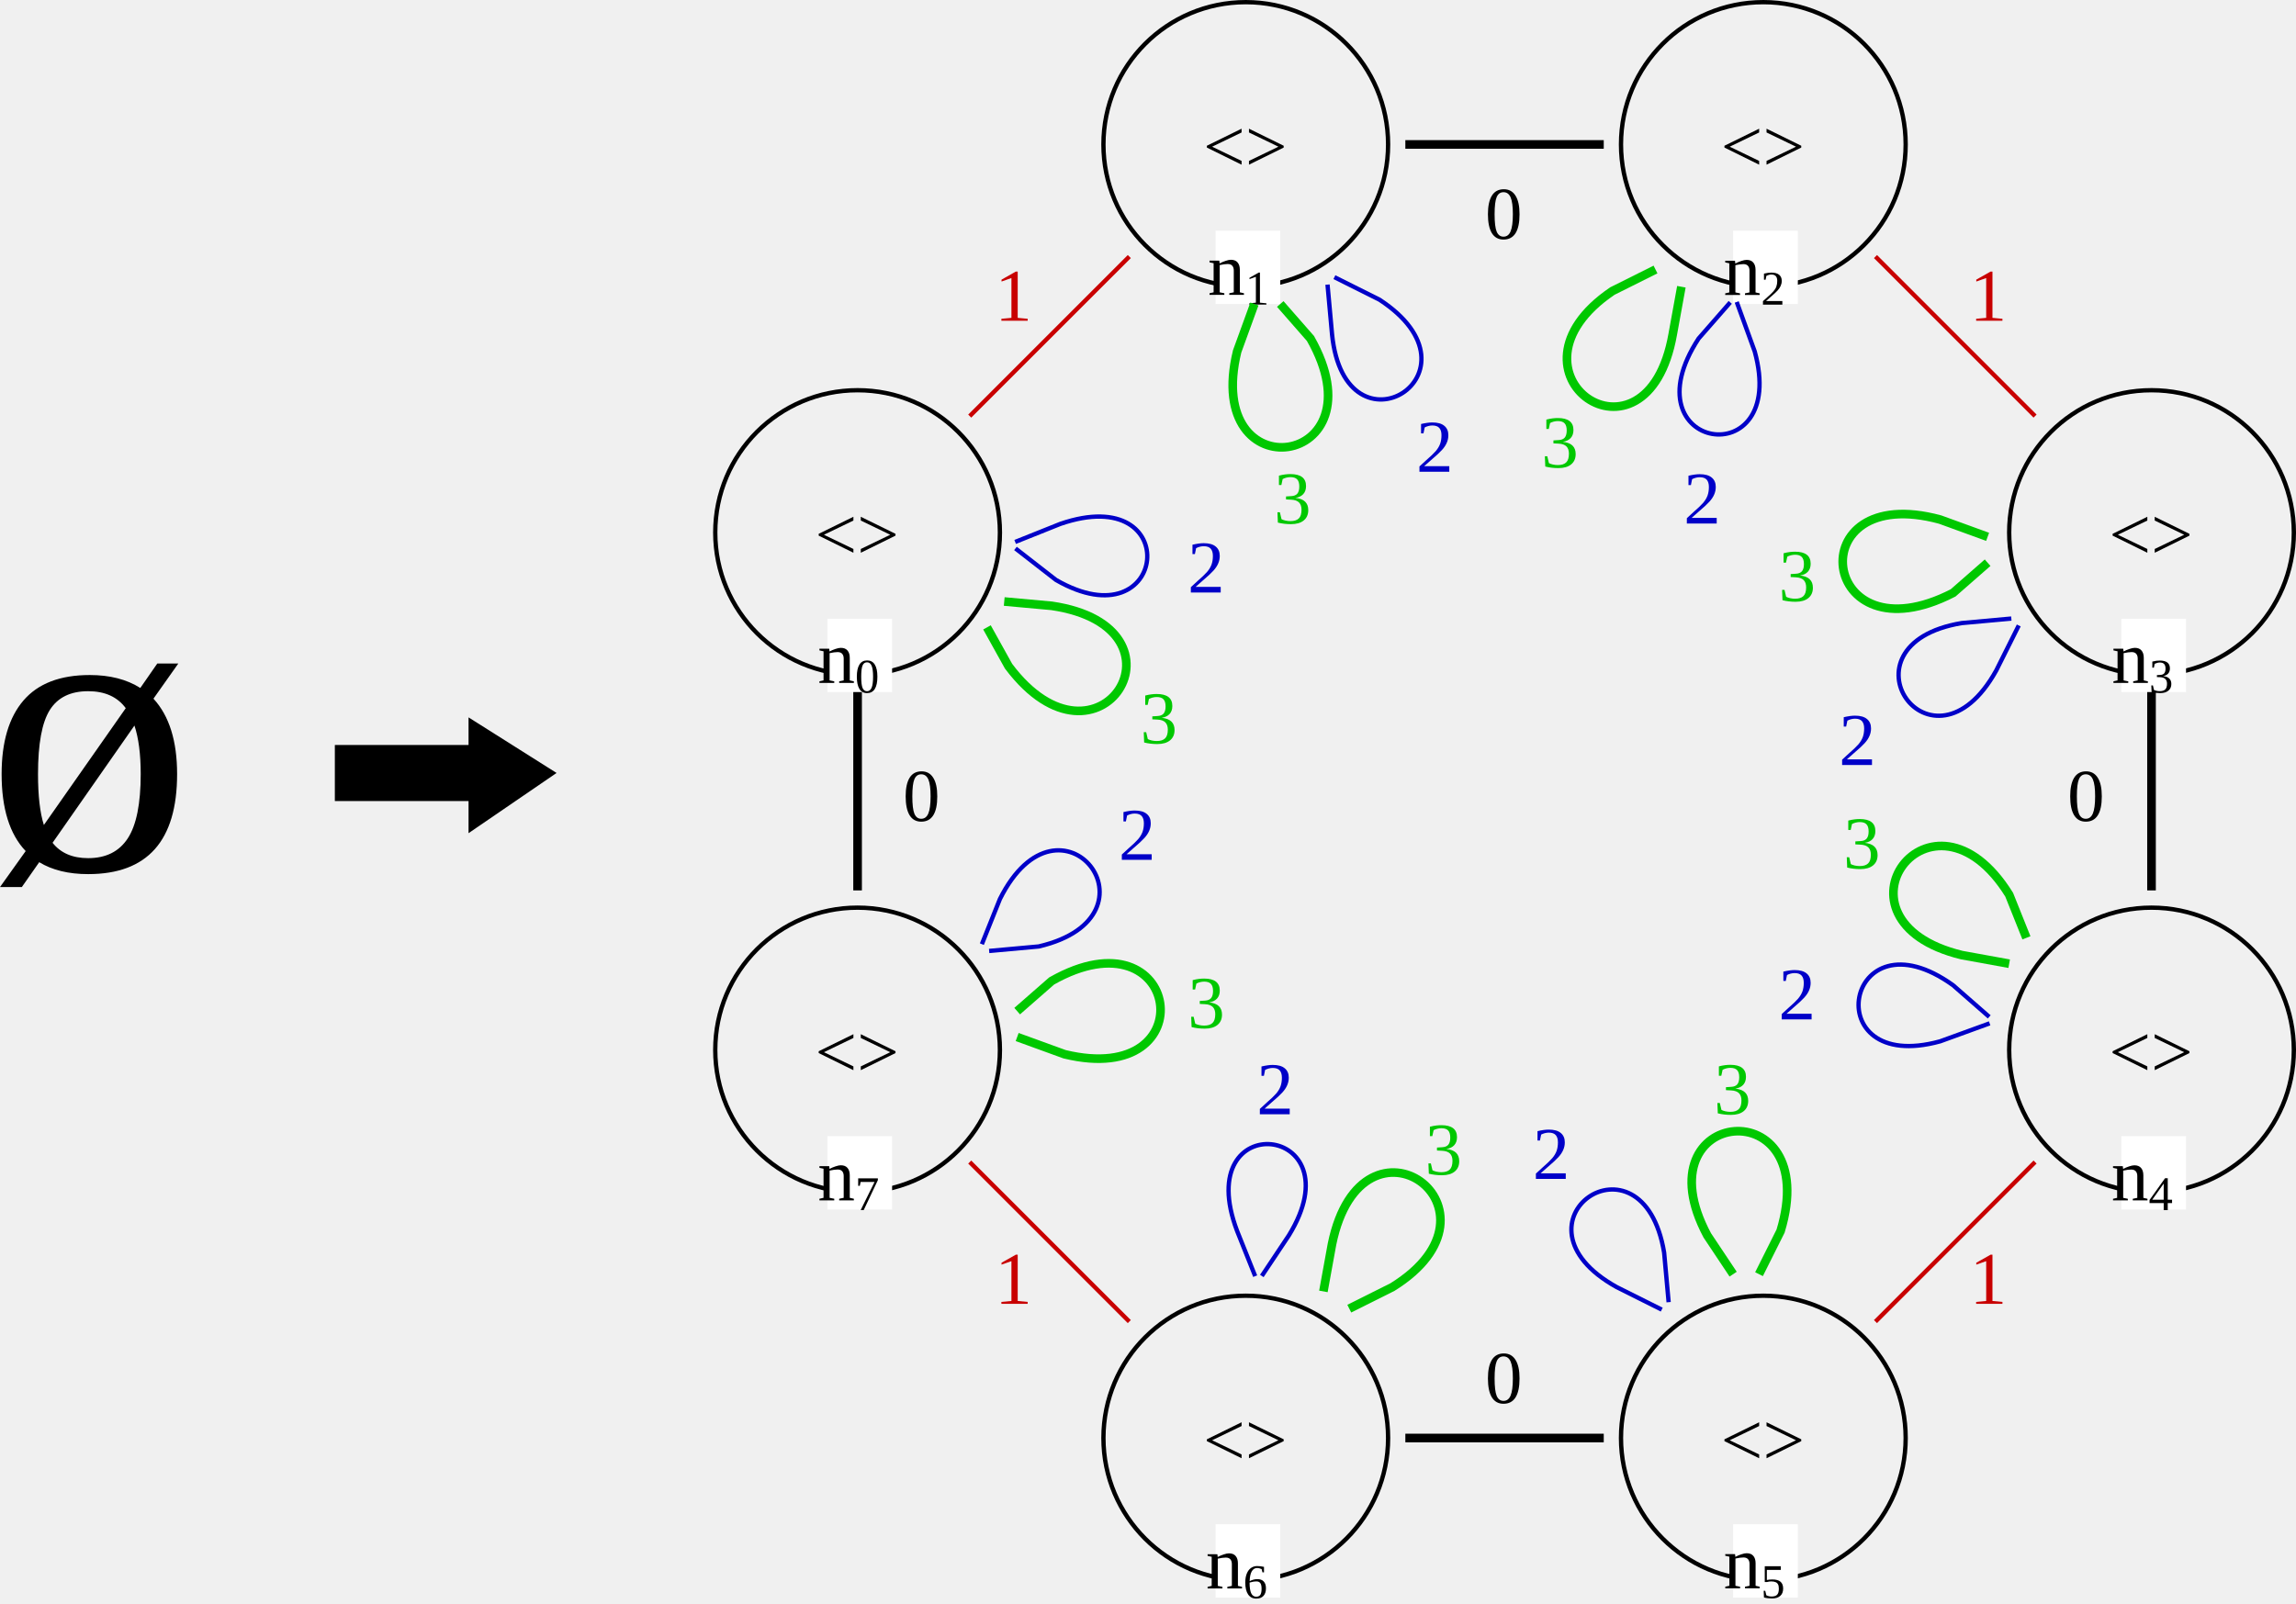
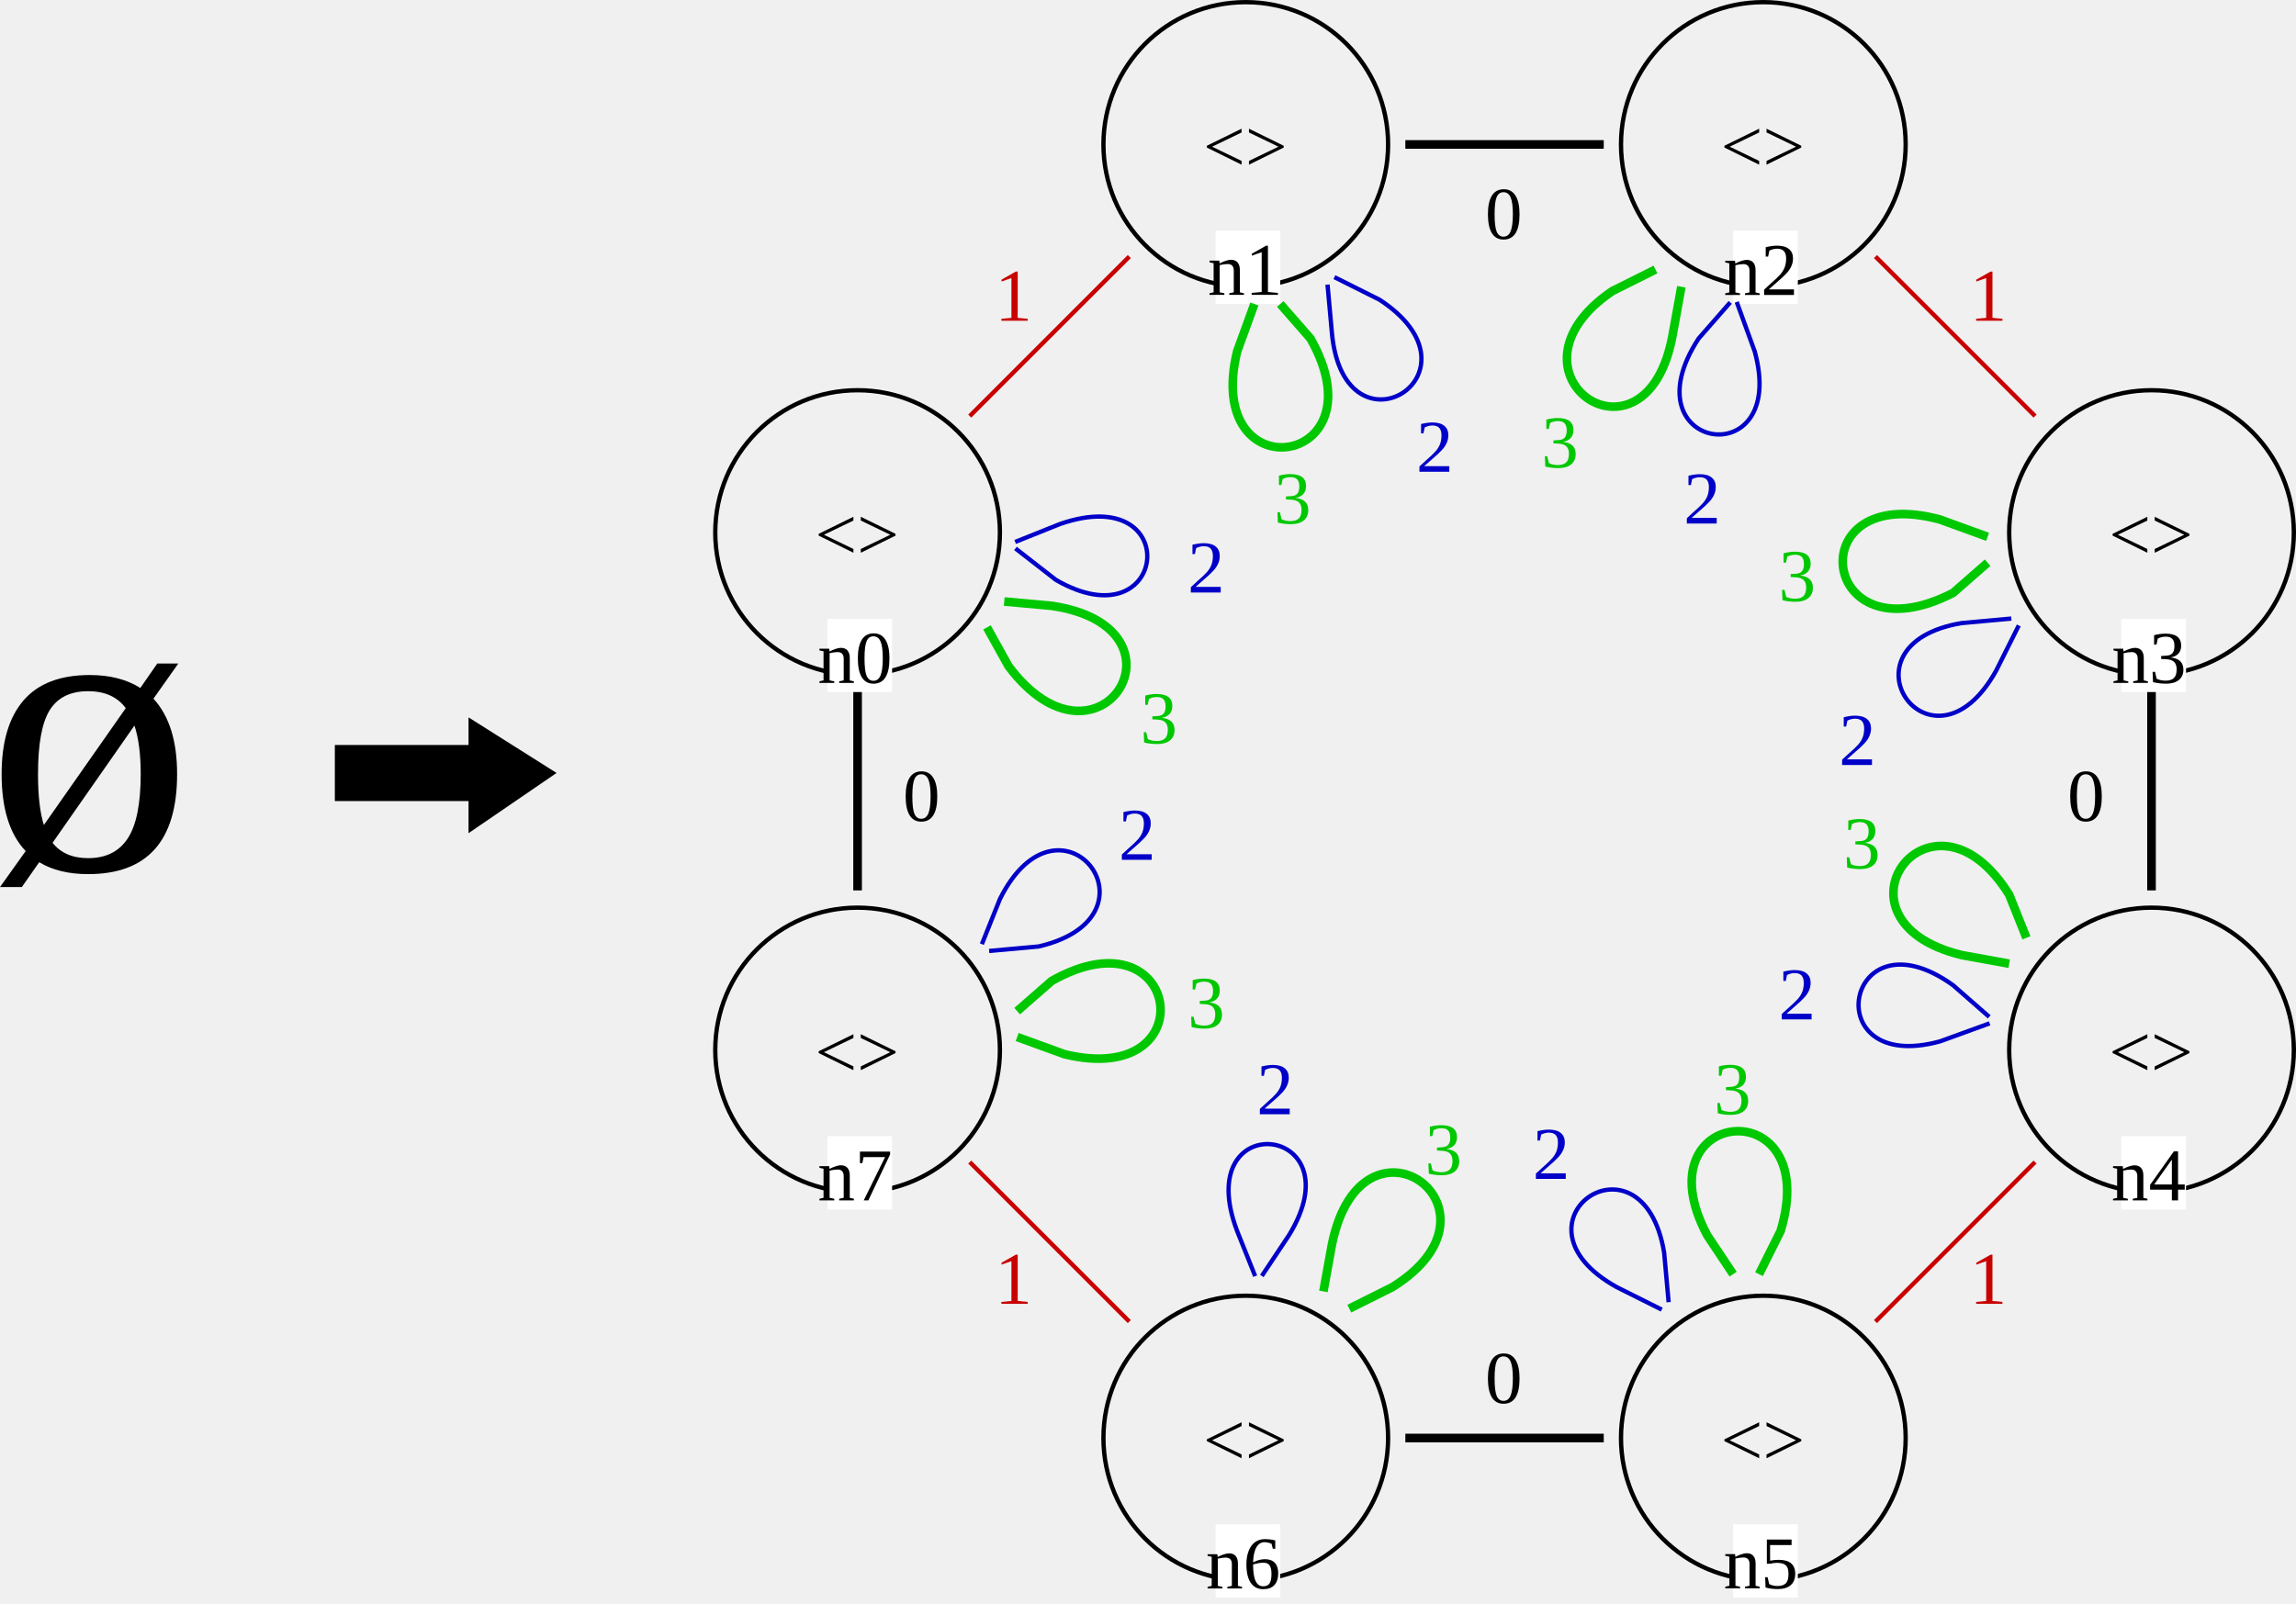
<svg xmlns="http://www.w3.org/2000/svg" version="1.1" font="Noto Sans Regular" font-size="12px" width="532.334" height="371.953" id="svg11702">
  <defs id="defs11706" />
  <polygon id="0" points="41,129 10,129 10,117 41,117 41,111 60,123 41,136 " stroke="#000000" stroke-width="1" stroke-linecap="square" fill="#000000" transform="translate(68.13375,56.27961)" />
  <g id="g1" transform="translate(-20)">
    <circle id="RGn4_0" cx="518.834" cy="243.5" r="33" fill="none" stroke="#000000" stroke-width="1" stroke-linecap="square" />
    <text id="RGn4_1" x="508.958" y="249.755" fill="#000000" style="font-size:17.28px;stroke-width:1.44">&lt;&gt;</text>
    <rect id="RGn4_2" x="511.834" y="263.5" width="15" height="17" fill="#ffffff" />
-     <text id="RGn4_3" x="509.52" y="278.396" fill="#000000" style="font-size:17.28px;stroke-width:1.44">n<tspan style="font-size:65%;baseline-shift:sub" id="tspan46762">4</tspan>
-     </text>
+     <text id="RGn4_3" x="509.52" y="278.396" fill="#000000" style="font-size:17.28px;stroke-width:1.44">n4</text>
    <circle id="RGn1_4" cx="308.834" cy="33.5" r="33" fill="none" stroke="#000000" stroke-width="1" stroke-linecap="square" />
    <text id="RGn1_5" x="298.958" y="39.755" fill="#000000" style="font-size:17.28px;stroke-width:1.44">&lt;&gt;</text>
    <rect id="RGn1_6" x="301.834" y="53.5" width="15" height="17" fill="#ffffff" />
-     <text id="RGn1_7" x="300.041" y="68.385" fill="#000000" style="font-size:17.28px;stroke-width:1.44">n<tspan style="font-size:65%;baseline-shift:sub" id="tspan46756">1</tspan>
-     </text>
+     <text id="RGn1_7" x="300.041" y="68.385" fill="#000000" style="font-size:17.28px;stroke-width:1.44">n1</text>
    <circle id="RGn3_8" cx="518.834" cy="123.5" r="33" fill="none" stroke="#000000" stroke-width="1" stroke-linecap="square" />
    <text id="RGn3_9" x="508.958" y="129.755" fill="#000000" style="font-size:17.28px;stroke-width:1.44">&lt;&gt;</text>
    <rect id="RGn3_10" x="511.834" y="143.5" width="15" height="17" fill="#ffffff" />
-     <text id="RGn3_11" x="509.618" y="158.385" fill="#000000" style="font-size:17.28px;stroke-width:1.44">n<tspan style="font-size:65%;baseline-shift:sub" id="tspan46760">3</tspan>
-     </text>
+     <text id="RGn3_11" x="509.618" y="158.385" fill="#000000" style="font-size:17.28px;stroke-width:1.44">n3</text>
    <circle id="RGn7_12" cx="218.834" cy="243.5" r="33" fill="none" stroke="#000000" stroke-width="1" stroke-linecap="square" />
    <text id="RGn7_13" x="208.958" y="249.755" fill="#000000" style="font-size:17.28px;stroke-width:1.44">&lt;&gt;</text>
    <rect id="RGn7_14" x="211.834" y="263.5" width="15" height="17" fill="#ffffff" />
-     <text id="RGn7_15" x="209.597" y="278.385" fill="#000000" style="font-size:17.28px;stroke-width:1.44">n<tspan style="font-size:65%;baseline-shift:sub" id="tspan46768">7</tspan>
-     </text>
+     <text id="RGn7_15" x="209.597" y="278.385" fill="#000000" style="font-size:17.28px;stroke-width:1.44">n7</text>
    <circle id="RGn6_16" cx="308.834" cy="333.5" r="33" fill="none" stroke="#000000" stroke-width="1" stroke-linecap="square" />
    <text id="RGn6_17" x="298.958" y="339.755" fill="#000000" style="font-size:17.28px;stroke-width:1.44">&lt;&gt;</text>
    <rect id="RGn6_18" x="301.834" y="353.5" width="15" height="17" fill="#ffffff" />
-     <text id="RGn6_19" x="299.592" y="368.385" fill="#000000" style="font-size:17.28px;stroke-width:1.44">n<tspan style="font-size:65%;baseline-shift:sub" id="tspan46766">6</tspan>
-     </text>
+     <text id="RGn6_19" x="299.592" y="368.385" fill="#000000" style="font-size:17.28px;stroke-width:1.44">n6</text>
    <circle id="RGn2_20" cx="428.834" cy="33.5" r="33" fill="none" stroke="#000000" stroke-width="1" stroke-linecap="square" />
    <text id="RGn2_21" x="418.958" y="39.755" fill="#000000" style="font-size:17.28px;stroke-width:1.44">&lt;&gt;</text>
    <rect id="RGn2_22" x="421.834" y="53.5" width="15" height="17" fill="#ffffff" />
-     <text id="RGn2_23" x="419.605" y="68.411" fill="#000000" style="font-size:17.28px;stroke-width:1.44">n<tspan style="font-size:65%;baseline-shift:sub" id="tspan46758">2</tspan>
-     </text>
+     <text id="RGn2_23" x="419.605" y="68.411" fill="#000000" style="font-size:17.28px;stroke-width:1.44">n2</text>
    <circle id="RGn0_24" cx="218.834" cy="123.5" r="33" fill="none" stroke="#000000" stroke-width="1" stroke-linecap="square" />
    <text id="RGn0_25" x="208.958" y="129.755" fill="#000000" style="font-size:17.28px;stroke-width:1.44">&lt;&gt;</text>
    <rect id="RGn0_26" x="211.834" y="143.5" width="15" height="17" fill="#ffffff" />
-     <text id="RGn0_27" x="209.597" y="158.388" fill="#000000" style="font-size:17.28px;stroke-width:1.44">n<tspan style="font-size:65%;baseline-shift:sub" id="tspan46754">0</tspan>
-     </text>
+     <text id="RGn0_27" x="209.597" y="158.388" fill="#000000" style="font-size:17.28px;stroke-width:1.44">n0</text>
    <circle id="RGn5_28" cx="428.834" cy="333.5" r="33" fill="none" stroke="#000000" stroke-width="1" stroke-linecap="square" />
    <text id="RGn5_29" x="418.958" y="339.755" fill="#000000" style="font-size:17.28px;stroke-width:1.44">&lt;&gt;</text>
    <rect id="RGn5_30" x="421.834" y="353.5" width="15" height="17" fill="#ffffff" />
-     <text id="RGn5_31" x="419.618" y="368.359" fill="#000000" style="font-size:17.28px;stroke-width:1.44">n<tspan style="font-size:65%;baseline-shift:sub" id="tspan46764">5</tspan>
-     </text>
+     <text id="RGn5_31" x="419.618" y="368.359" fill="#000000" style="font-size:17.28px;stroke-width:1.44">n5</text>
    <line id="RGn6_1_n7_32" x1="281.834" y1="306.5" x2="244.834" y2="269.5" stroke="#c80000" stroke-width="1" stroke-linecap="butt" stroke-dasharray="5" style="stroke-dasharray:none" />
    <text id="RGn6_1_n7_33" x="250.661" y="302.385" fill="#c80000" style="font-size:17.28px;stroke-width:1.44">1</text>
    <path id="RGn3_2_n3_35" d="m 485.834,143.5 -11,1 c -30,5 -7,38 8,11 l 5,-10" fill="none" stroke="#0000c8" stroke-width="1" stroke-linecap="square" style="stroke-dasharray:none" />
    <text id="RGn3_2_n3_36" x="446.334" y="177.411" fill="#0000c8" style="font-size:17.28px;stroke-width:1.44">2</text>
    <path id="RGn2_2_n2_38" d="m 420.834,70.5 -7,8 c -17,26 21,32 13,3 l -4,-11" fill="none" stroke="#0000c8" stroke-width="1" stroke-linecap="square" style="stroke-dasharray:none" />
    <text id="RGn2_2_n2_39" x="410.334" y="121.411" fill="#0000c8" style="font-size:17.28px;stroke-width:1.44">2</text>
    <path id="RGn1_3_n1_40" d="m 310.834,70.5 -4,11 c -8,33 34,27 17,-3 l -7,-8" fill="none" stroke="#00c800" stroke-width="2" stroke-linecap="butt" stroke-dasharray="2" style="stroke-dasharray:none" />
    <text id="RGn1_3_n1_41" x="315.355" y="121.385" fill="#00c800" style="font-size:17.28px;stroke-width:1.44">3</text>
    <line id="RGn5_0_n6_42" x1="390.834" y1="333.5" x2="346.834" y2="333.5" stroke="#000000" stroke-width="2" stroke-linecap="square" style="stroke-dasharray:none" />
    <text id="RGn5_0_n6_43" x="364.324" y="325.388" fill="#000000" style="font-size:17.28px;stroke-width:1.44">0</text>
    <path id="RGn7_2_n7_45" d="m 249.834,220.5 11,-1 c 30,-7 5,-39 -9,-11 l -4,10" fill="none" stroke="#0000c8" stroke-width="1" stroke-linecap="square" style="stroke-dasharray:none" />
    <text id="RGn7_2_n7_46" x="279.334" y="199.411" fill="#0000c8" style="font-size:17.28px;stroke-width:1.44">2</text>
    <path id="RGn0_2_n0_48" d="m 255.834,127.5 9,7 c 26,15 30,-23 1,-13 l -10,4" fill="none" stroke="#0000c8" stroke-width="1" stroke-linecap="square" style="stroke-dasharray:none" />
    <text id="RGn0_2_n0_49" x="295.334" y="137.411" fill="#0000c8" style="font-size:17.28px;stroke-width:1.44">2</text>
    <path id="RGn1_2_n1_51" d="m 327.834,66.5 1,11 c 3,30 37,9 11,-8 l -10,-5" fill="none" stroke="#0000c8" stroke-width="1" stroke-linecap="square" style="stroke-dasharray:none" />
    <text id="RGn1_2_n1_52" x="348.334" y="109.411" fill="#0000c8" style="font-size:17.28px;stroke-width:1.44">2</text>
    <path id="RGn4_3_n4_53" d="m 489.834,217.5 -4,-10 c -18,-29 -44,6 -11,14 l 11,2" fill="none" stroke="#00c800" stroke-width="2" stroke-linecap="butt" stroke-dasharray="2" style="stroke-dasharray:none" />
    <text id="RGn4_3_n4_54" x="447.355" y="201.385" fill="#00c800" style="font-size:17.28px;stroke-width:1.44">3</text>
    <line id="RGn2_1_n3_55" x1="454.834" y1="59.5" x2="491.834" y2="96.5" stroke="#c80000" stroke-width="1" stroke-linecap="butt" stroke-dasharray="5" style="stroke-dasharray:none" />
    <text id="RGn2_1_n3_56" x="476.661" y="74.385" fill="#c80000" style="font-size:17.28px;stroke-width:1.44">1</text>
    <line id="RGn0_1_n1_57" x1="244.834" y1="96.5" x2="281.834" y2="59.5" stroke="#c80000" stroke-width="1" stroke-linecap="butt" stroke-dasharray="5" style="stroke-dasharray:none" />
    <text id="RGn0_1_n1_58" x="250.661" y="74.385" fill="#c80000" style="font-size:17.28px;stroke-width:1.44">1</text>
    <path id="RGn4_2_n4_60" d="m 480.834,235.5 -8,-7 c -25,-18 -32,21 -3,13 l 11,-4" fill="none" stroke="#0000c8" stroke-width="1" stroke-linecap="square" style="stroke-dasharray:none" />
    <text id="RGn4_2_n4_61" x="432.334" y="236.411" fill="#0000c8" style="font-size:17.28px;stroke-width:1.44">2</text>
    <line id="RGn1_0_n2_62" x1="346.834" y1="33.5" x2="390.834" y2="33.5" stroke="#000000" stroke-width="2" stroke-linecap="square" style="stroke-dasharray:none" />
    <text id="RGn1_0_n2_63" x="364.324" y="55.388" fill="#000000" style="font-size:17.28px;stroke-width:1.44">0</text>
    <path id="RGn6_3_n6_64" d="m 332.834,303.5 10,-5 c 29,-18 -7,-44 -14,-10 l -2,11" fill="none" stroke="#00c800" stroke-width="2" stroke-linecap="butt" stroke-dasharray="2" style="stroke-dasharray:none" />
    <text id="RGn6_3_n6_65" x="350.355" y="272.385" fill="#00c800" style="font-size:17.28px;stroke-width:1.44">3</text>
    <line id="RGn4_1_n5_66" x1="491.834" y1="269.5" x2="454.834" y2="306.5" stroke="#c80000" stroke-width="1" stroke-linecap="butt" stroke-dasharray="5" style="stroke-dasharray:none" />
    <text id="RGn4_1_n5_67" x="476.661" y="302.385" fill="#c80000" style="font-size:17.28px;stroke-width:1.44">1</text>
    <path id="RGn5_2_n5_69" d="m 406.834,301.5 -1,-11 c -5,-30 -38,-7 -11,8 l 10,5" fill="none" stroke="#0000c8" stroke-width="1" stroke-linecap="square" style="stroke-dasharray:none" />
    <text id="RGn5_2_n5_70" x="375.334" y="273.411" fill="#0000c8" style="font-size:17.28px;stroke-width:1.44">2</text>
    <path id="RGn5_3_n5_71" d="m 427.834,295.5 5,-10 c 10,-33 -33,-29 -17,1 l 6,9" fill="none" stroke="#00c800" stroke-width="2" stroke-linecap="butt" stroke-dasharray="2" style="stroke-dasharray:none" />
    <text id="RGn5_3_n5_72" x="417.355" y="258.385" fill="#00c800" style="font-size:17.28px;stroke-width:1.44">3</text>
    <path id="RGn6_2_n6_74" d="m 312.834,295.5 6,-9 c 16,-26 -23,-30 -12,-1 l 4,10" fill="none" stroke="#0000c8" stroke-width="1" stroke-linecap="square" style="stroke-dasharray:none" />
    <text id="RGn6_2_n6_75" x="311.334" y="258.411" fill="#0000c8" style="font-size:17.28px;stroke-width:1.44">2</text>
    <path id="RGn2_3_n2_76" d="m 403.834,62.5 -10,5 c -28,19 8,44 14,10 l 2,-11" fill="none" stroke="#00c800" stroke-width="2" stroke-linecap="butt" stroke-dasharray="2" style="stroke-dasharray:none" />
    <text id="RGn2_3_n2_77" x="377.355" y="108.385" fill="#00c800" style="font-size:17.28px;stroke-width:1.44">3</text>
    <path id="RGn0_3_n0_78" d="m 248.834,145.5 5,9 c 21,28 44,-9 10,-14 l -11,-1" fill="none" stroke="#00c800" stroke-width="2" stroke-linecap="butt" stroke-dasharray="2" style="stroke-dasharray:none" />
    <text id="RGn0_3_n0_79" x="284.355" y="172.385" fill="#00c800" style="font-size:17.28px;stroke-width:1.44">3</text>
    <line id="RGn7_0_n0_80" x1="218.834" y1="205.5" x2="218.834" y2="161.5" stroke="#000000" stroke-width="2" stroke-linecap="square" style="stroke-dasharray:none" />
    <text id="RGn7_0_n0_81" x="229.324" y="190.388" fill="#000000" style="font-size:17.28px;stroke-width:1.44">0</text>
    <path id="RGn7_3_n7_82" d="m 255.834,240.5 11,4 c 33,8 27,-34 -3,-17 l -8,7" fill="none" stroke="#00c800" stroke-width="2" stroke-linecap="butt" stroke-dasharray="2" style="stroke-dasharray:none" />
    <text id="RGn7_3_n7_83" x="295.355" y="238.385" fill="#00c800" style="font-size:17.28px;stroke-width:1.44">3</text>
    <line id="RGn3_0_n4_84" x1="518.834" y1="161.5" x2="518.834" y2="205.5" stroke="#000000" stroke-width="2" stroke-linecap="square" style="stroke-dasharray:none" />
    <text id="RGn3_0_n4_85" x="499.324" y="190.388" fill="#000000" style="font-size:17.28px;stroke-width:1.44">0</text>
    <path id="RGn3_3_n3_86" d="m 480.834,124.5 -11,-4 c -33,-9 -28,33 3,17 l 8,-7" fill="none" stroke="#00c800" stroke-width="2" stroke-linecap="butt" stroke-dasharray="2" style="stroke-dasharray:none" />
    <text id="RGn3_3_n3_87" x="432.355" y="139.385" fill="#00c800" style="font-size:17.28px;stroke-width:1.44">3</text>
  </g>
  <text xml:space="preserve" style="font-style:normal;font-variant:normal;font-weight:normal;font-stretch:normal;font-size:96px;font-family:'Liberation Serif';-inkscape-font-specification:'Liberation Serif, Normal';font-variant-ligatures:normal;font-variant-caps:normal;font-variant-numeric:normal;font-variant-east-asian:normal;fill:#000000;fill-opacity:0.998;stroke:none;stroke-width:3.78;stroke-linecap:round;stroke-linejoin:round;stroke-opacity:0.755;stop-color:#000000" x="-3.281" y="201.784" id="text585">
    <tspan id="tspan691" x="-3.281" y="201.784">ø</tspan>
  </text>
</svg>
